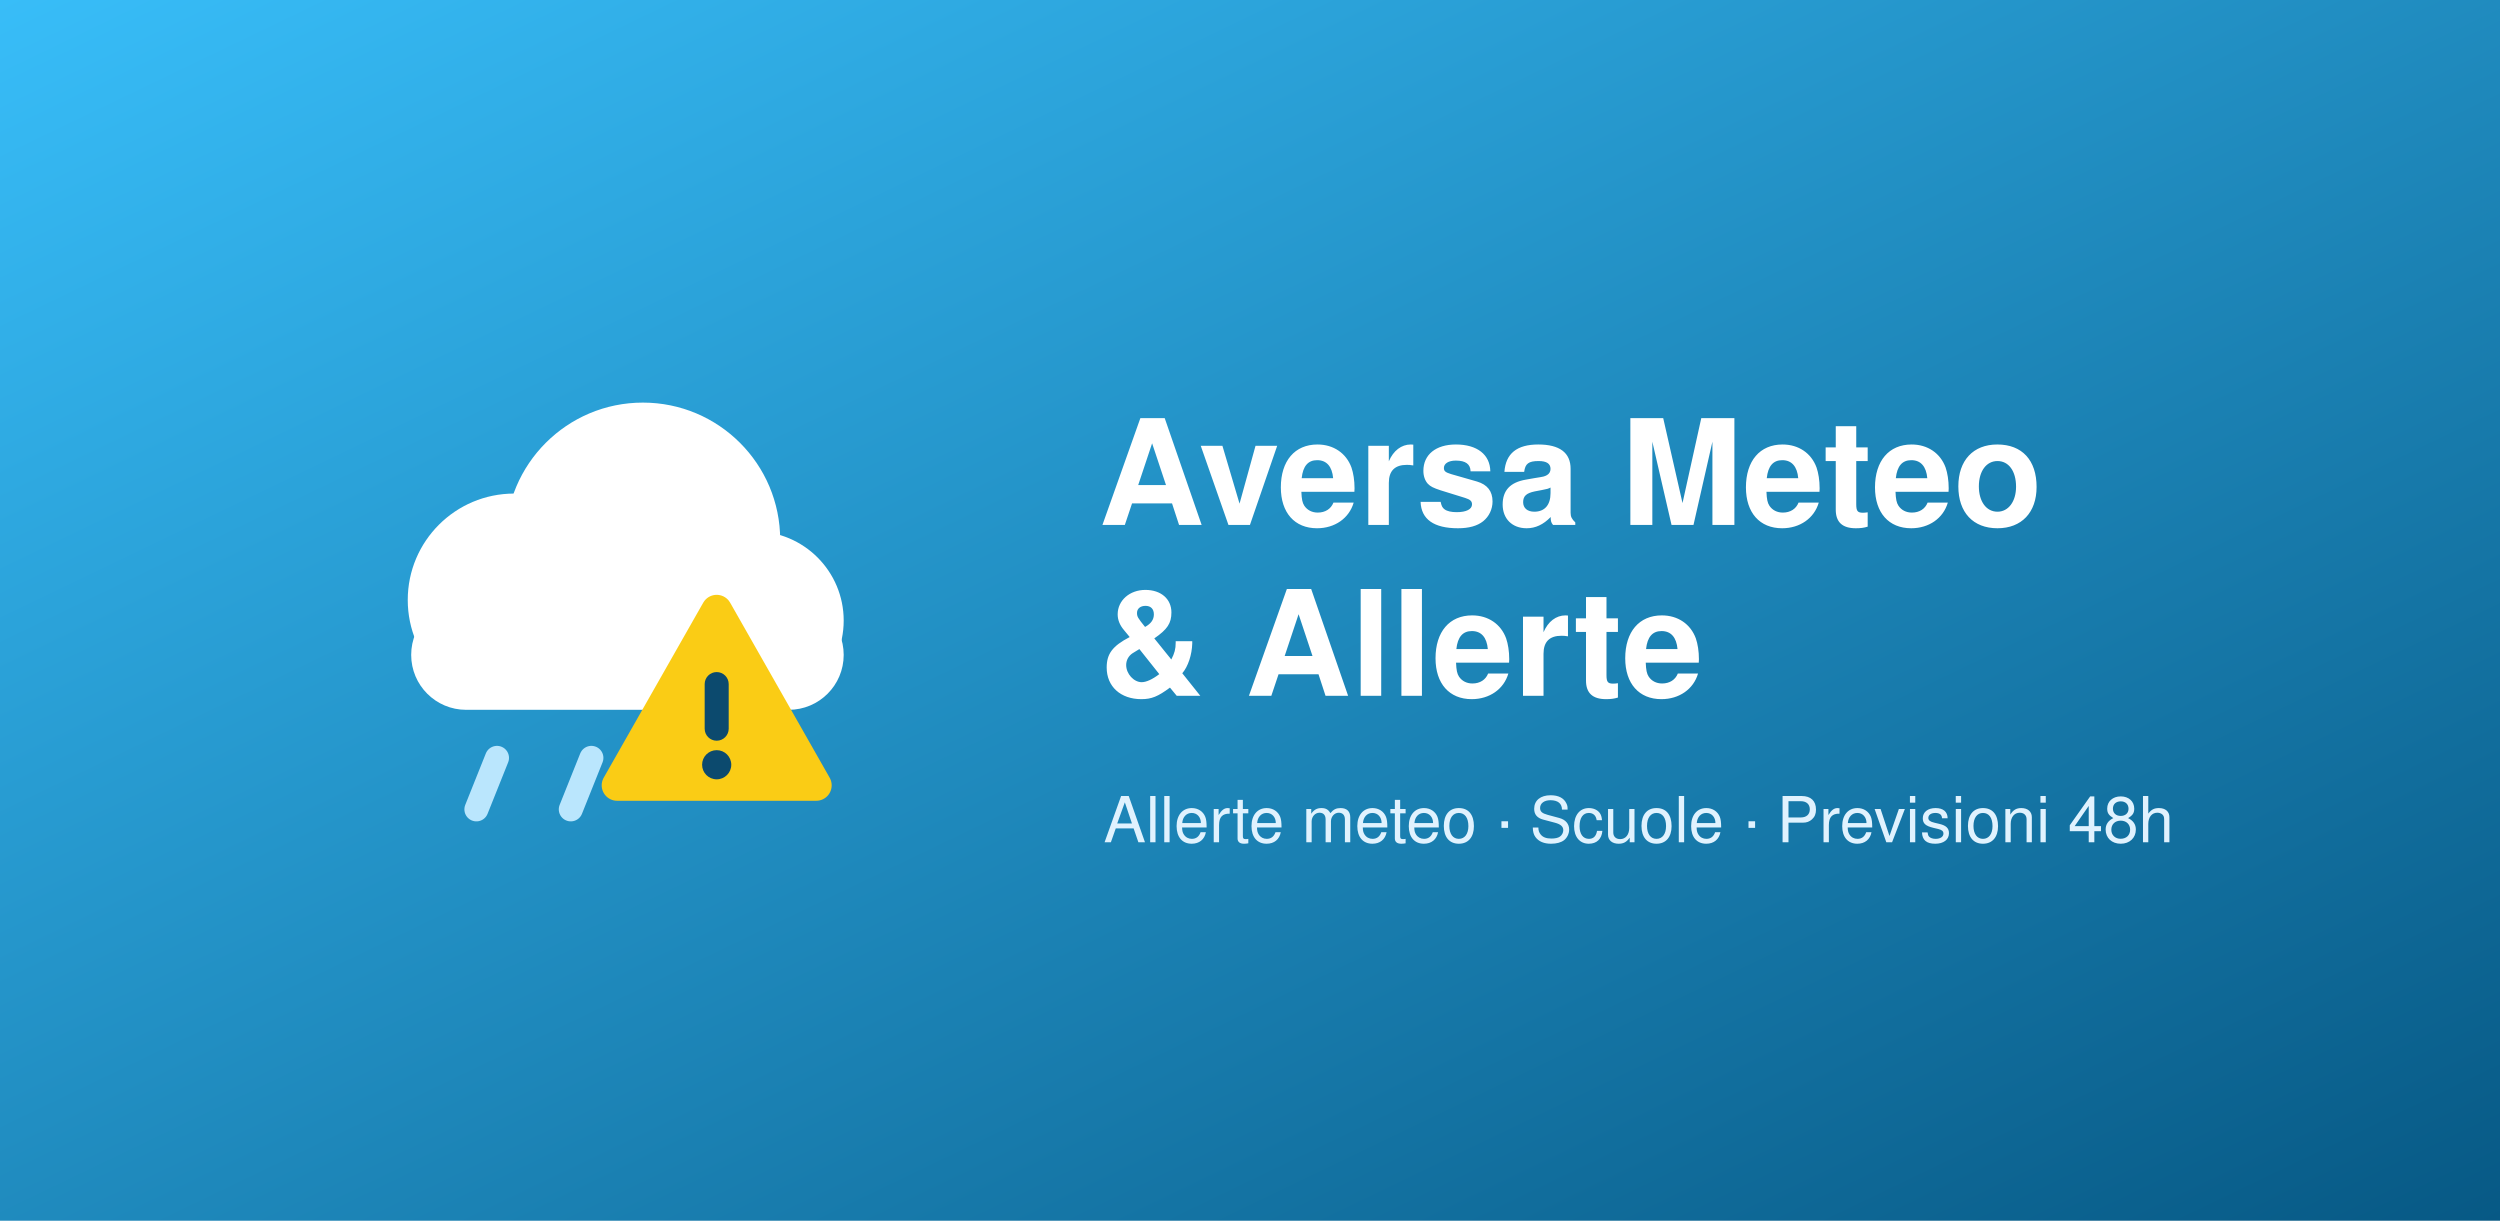
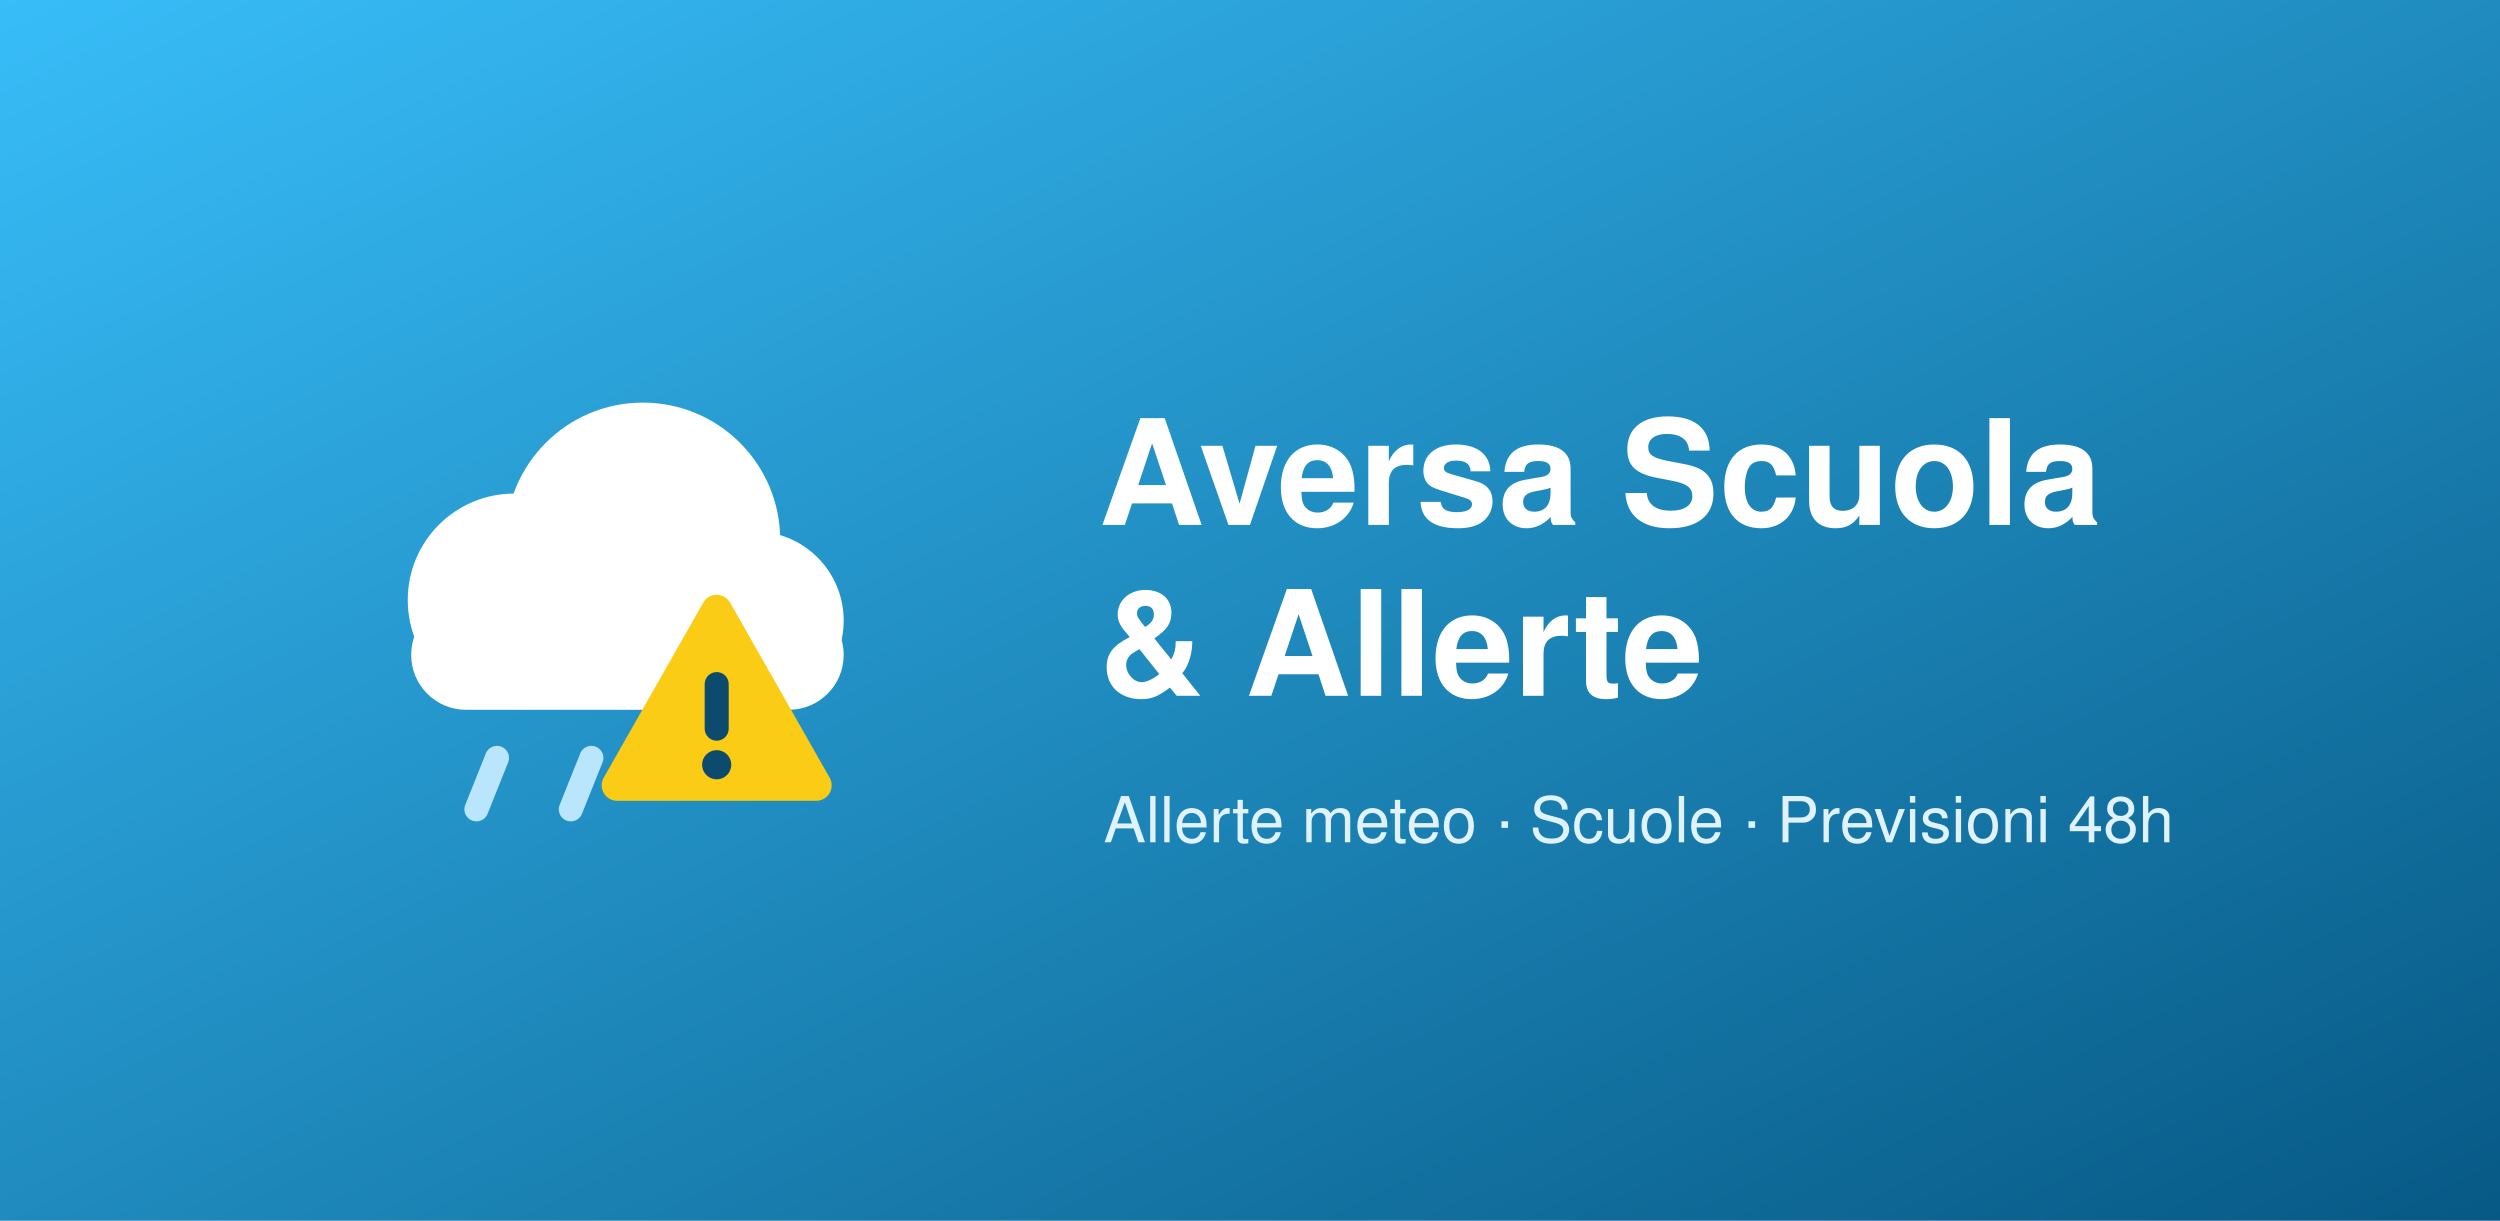
<svg xmlns="http://www.w3.org/2000/svg" viewBox="0 0 1024 500">
  <defs>
    <linearGradient id="bg" x1="0" y1="0" x2="1" y2="1">
      <stop offset="0" stop-color="#38bdf8" />
      <stop offset="1" stop-color="#075985" />
    </linearGradient>
  </defs>
  <rect width="1024" height="500" fill="url(#bg)" />
  <g transform="translate(70 70) scale(0.703)">
    <g fill="#ffffff">
      <circle cx="200" cy="250" r="62" />
      <circle cx="275" cy="215" r="80" />
      <circle cx="340" cy="262" r="52" />
      <rect x="140" y="250" width="252" height="64" rx="32" />
    </g>
    <g stroke="#bae6fd" stroke-width="14" stroke-linecap="round">
      <line x1="190" y1="342" x2="178" y2="372" />
      <line x1="245" y1="342" x2="233" y2="372" />
    </g>
    <g transform="translate(318 318)">
      <path d="M0 -62 L58 40 H-58 Z" fill="#facc15" stroke="#facc15" stroke-width="18" stroke-linejoin="round" />
      <rect x="-7" y="-26" width="14" height="40" rx="7" fill="#0c4a6e" />
      <circle cx="0" cy="28" r="8.5" fill="#0c4a6e" />
    </g>
  </g>
  <g font-family="Helvetica Neue, Helvetica, Arial, sans-serif" fill="#ffffff">
-     <text x="450" y="215" font-size="60" font-weight="800">Aversa Meteo</text>
+     <text x="450" y="215" font-size="60" font-weight="800">Aversa Scuola</text>
    <text x="450" y="285" font-size="60" font-weight="800">&amp; Allerte</text>
    <text x="452" y="345" font-size="26" font-weight="500" fill="#e0f2fe">Allerte meteo · Scuole · Previsioni 48h</text>
  </g>
</svg>
